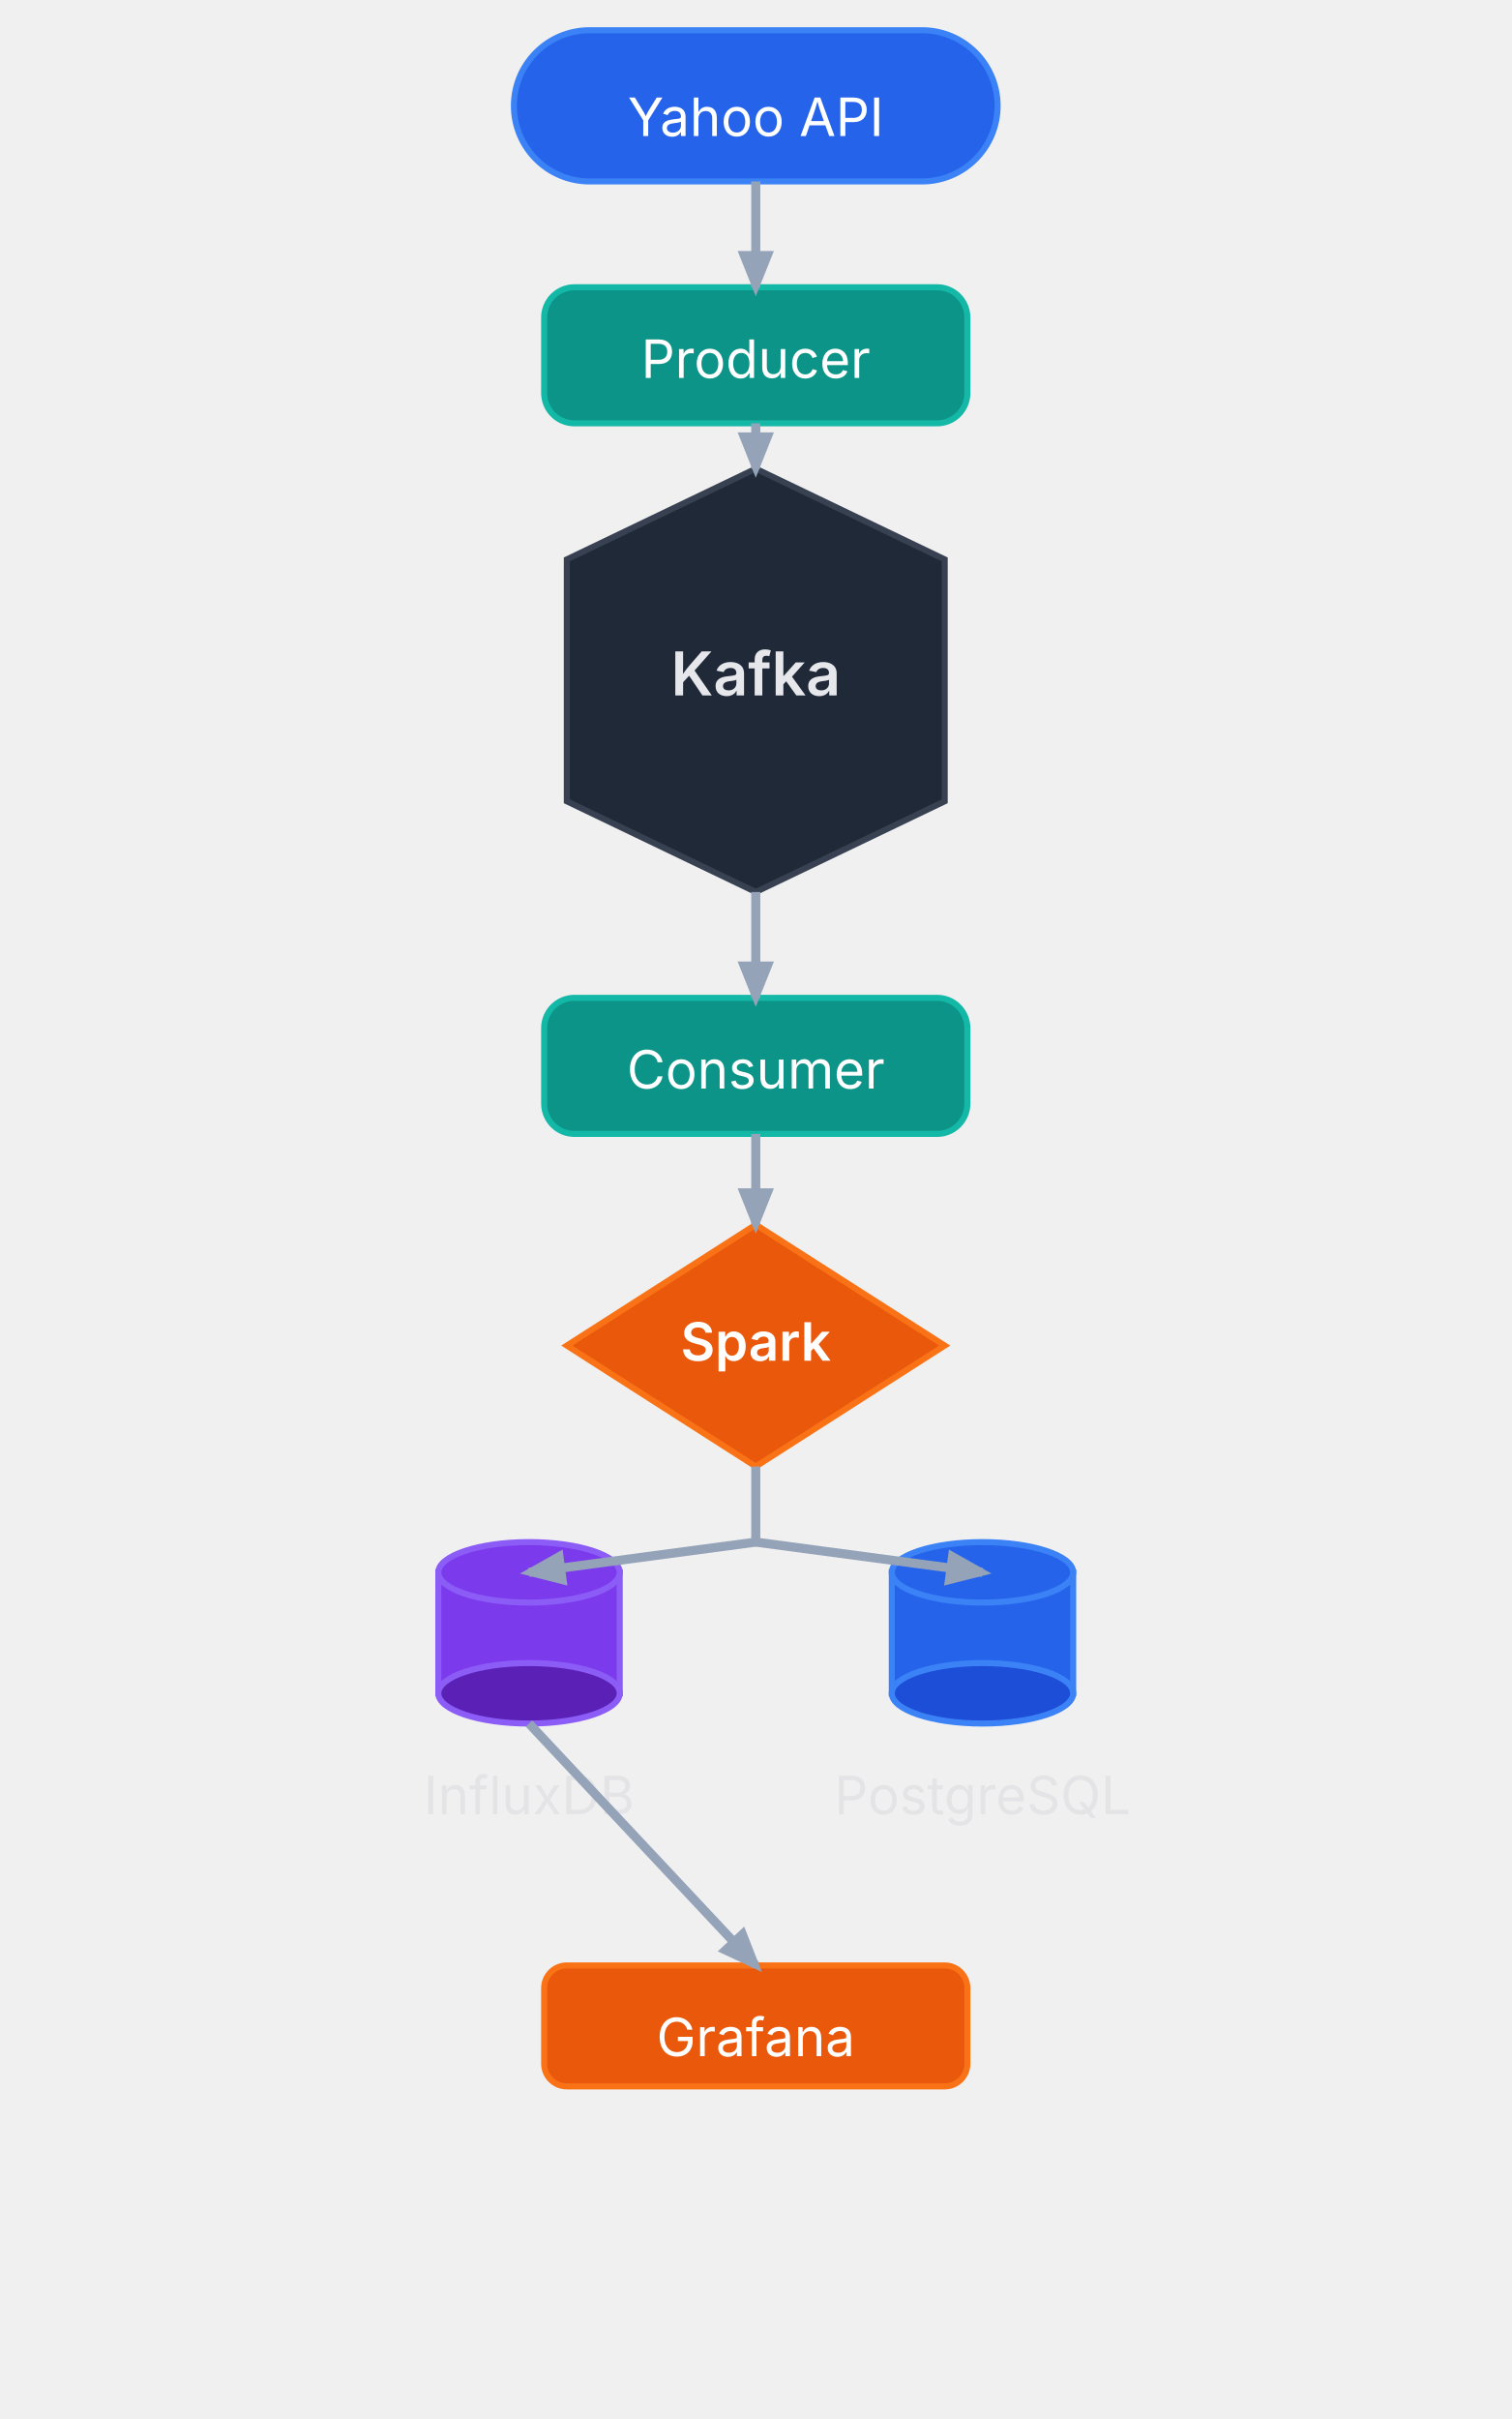
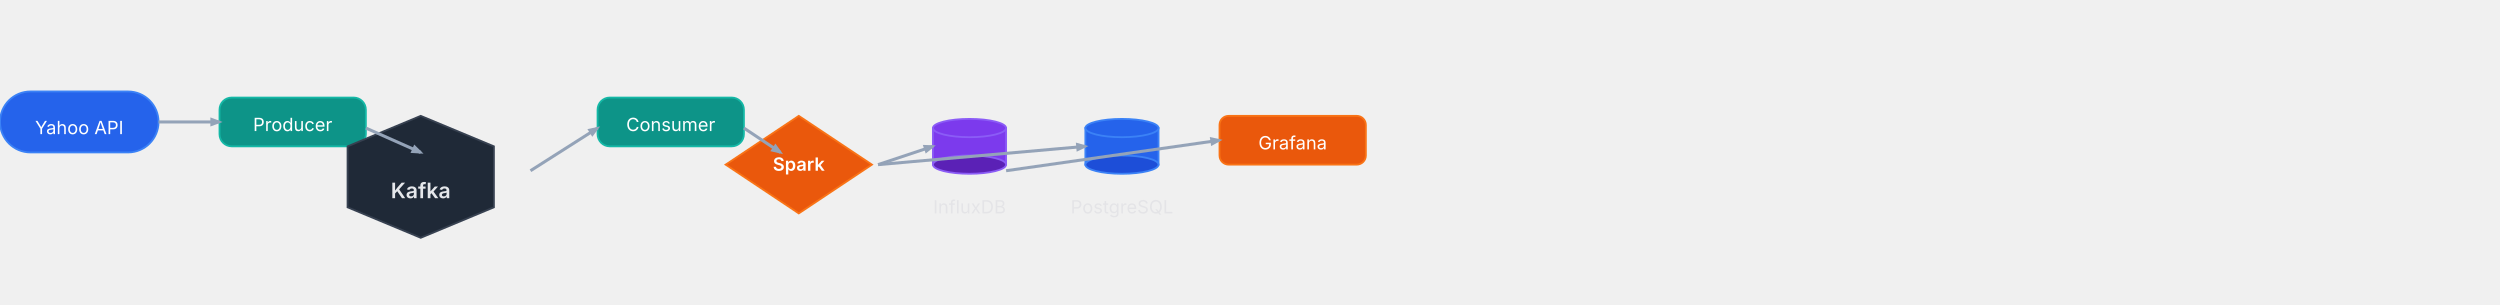
- <svg xmlns="http://www.w3.org/2000/svg" viewBox="0 0 200 320" font-family="system-ui, -apple-system, sans-serif">
+ <svg xmlns="http://www.w3.org/2000/svg" viewBox="0 0 820 100" font-family="system-ui, -apple-system, sans-serif">
  <defs>
-     <marker id="arr" markerWidth="5" markerHeight="4" refX="4" refY="2" orient="auto">
-       <path d="M0 0 L5 2 L0 4 Z" fill="#94a3b8" />
+     <marker id="arr" markerWidth="4" markerHeight="3" refX="3" refY="1.5" orient="auto">
+       <path d="M0 0 L4 1.5 L0 3 Z" fill="#94a3b8" />
    </marker>
  </defs>
-   <rect x="68" y="4" width="64" height="20" rx="10" fill="#2563eb" stroke="#3b82f6" stroke-width="0.8" />
-   <text x="100" y="18" font-size="7" fill="white" text-anchor="middle">Yahoo API</text>
-   <rect x="72" y="38" width="56" height="18" rx="4" fill="#0d9488" stroke="#14b8a6" stroke-width="0.8" />
-   <text x="100" y="50" font-size="7" fill="white" text-anchor="middle">Producer</text>
-   <path d="M100 62 L125 74 L125 106 L100 118 L75 106 L75 74 Z" fill="#1f2937" stroke="#374151" stroke-width="0.8" />
-   <text x="100" y="92" font-size="8" font-weight="600" fill="#e5e7eb" text-anchor="middle">Kafka</text>
-   <rect x="72" y="132" width="56" height="18" rx="4" fill="#0d9488" stroke="#14b8a6" stroke-width="0.8" />
-   <text x="100" y="144" font-size="7" fill="white" text-anchor="middle">Consumer</text>
-   <path d="M100 162 L125 178 L100 194 L75 178 Z" fill="#ea580c" stroke="#f97316" stroke-width="0.8" />
-   <text x="100" y="180" font-size="7" font-weight="600" fill="white" text-anchor="middle">Spark</text>
-   <path d="M58 208 L58 224 L82 224 L82 208 Z" fill="#7c3aed" stroke="#8b5cf6" stroke-width="0.8" />
-   <ellipse cx="70" cy="208" rx="12" ry="4" fill="#7c3aed" stroke="#8b5cf6" stroke-width="0.8" />
-   <ellipse cx="70" cy="224" rx="12" ry="4" fill="#5b21b6" stroke="#8b5cf6" stroke-width="0.8" />
-   <text x="70" y="240" font-size="7" fill="#e4e4e7" text-anchor="middle">InfluxDB</text>
-   <path d="M118 208 L118 224 L142 224 L142 208 Z" fill="#2563eb" stroke="#3b82f6" stroke-width="0.8" />
-   <ellipse cx="130" cy="208" rx="12" ry="4" fill="#2563eb" stroke="#3b82f6" stroke-width="0.8" />
-   <ellipse cx="130" cy="224" rx="12" ry="4" fill="#1d4ed8" stroke="#3b82f6" stroke-width="0.8" />
-   <text x="130" y="240" font-size="7" fill="#e4e4e7" text-anchor="middle">PostgreSQL</text>
-   <rect x="72" y="260" width="56" height="16" rx="3" fill="#ea580c" stroke="#f97316" stroke-width="0.8" />
-   <text x="100" y="272" font-size="7" fill="white" text-anchor="middle">Grafana</text>
-   <path d="M100 24 L100 38" stroke="#94a3b8" stroke-width="1.2" fill="none" marker-end="url(#arr)" />
-   <path d="M100 56 L100 62" stroke="#94a3b8" stroke-width="1.2" fill="none" marker-end="url(#arr)" />
-   <path d="M100 118 L100 132" stroke="#94a3b8" stroke-width="1.2" fill="none" marker-end="url(#arr)" />
-   <path d="M100 150 L100 162" stroke="#94a3b8" stroke-width="1.2" fill="none" marker-end="url(#arr)" />
-   <path d="M100 194 L100 204" stroke="#94a3b8" stroke-width="1.2" fill="none" />
-   <path d="M100 204 L70 208" stroke="#94a3b8" stroke-width="1.2" fill="none" marker-end="url(#arr)" />
-   <path d="M100 204 L130 208" stroke="#94a3b8" stroke-width="1.2" fill="none" marker-end="url(#arr)" />
-   <path d="M70 228 L100 260" stroke="#94a3b8" stroke-width="1.2" fill="none" marker-end="url(#arr)" />
+   <rect x="0" y="30" width="52" height="20" rx="10" fill="#2563eb" stroke="#3b82f6" stroke-width="0.6" />
+   <text x="26" y="44" font-size="6" fill="white" text-anchor="middle">Yahoo API</text>
+   <rect x="72" y="32" width="48" height="16" rx="4" fill="#0d9488" stroke="#14b8a6" stroke-width="0.6" />
+   <text x="96" y="43" font-size="6" fill="white" text-anchor="middle">Producer</text>
+   <path d="M138 38 L162 48 L162 68 L138 78 L114 68 L114 48 Z" fill="#1f2937" stroke="#374151" stroke-width="0.6" />
+   <text x="138" y="65" font-size="7" font-weight="600" fill="#e5e7eb" text-anchor="middle">Kafka</text>
+   <rect x="196" y="32" width="48" height="16" rx="4" fill="#0d9488" stroke="#14b8a6" stroke-width="0.6" />
+   <text x="220" y="43" font-size="6" fill="white" text-anchor="middle">Consumer</text>
+   <path d="M262 38 L286 54 L262 70 L238 54 Z" fill="#ea580c" stroke="#f97316" stroke-width="0.6" />
+   <text x="262" y="56" font-size="6" font-weight="600" fill="white" text-anchor="middle">Spark</text>
+   <path d="M306 42 L306 54 L330 54 L330 42 Z" fill="#7c3aed" stroke="#8b5cf6" stroke-width="0.6" />
+   <ellipse cx="318" cy="42" rx="12" ry="3" fill="#7c3aed" stroke="#8b5cf6" stroke-width="0.6" />
+   <ellipse cx="318" cy="54" rx="12" ry="3" fill="#5b21b6" stroke="#8b5cf6" stroke-width="0.6" />
+   <text x="318" y="70" font-size="6" fill="#e4e4e7" text-anchor="middle">InfluxDB</text>
+   <path d="M356 42 L356 54 L380 54 L380 42 Z" fill="#2563eb" stroke="#3b82f6" stroke-width="0.6" />
+   <ellipse cx="368" cy="42" rx="12" ry="3" fill="#2563eb" stroke="#3b82f6" stroke-width="0.6" />
+   <ellipse cx="368" cy="54" rx="12" ry="3" fill="#1d4ed8" stroke="#3b82f6" stroke-width="0.6" />
+   <text x="368" y="70" font-size="6" fill="#e4e4e7" text-anchor="middle">PostgreSQL</text>
+   <rect x="400" y="38" width="48" height="16" rx="3" fill="#ea580c" stroke="#f97316" stroke-width="0.6" />
+   <text x="424" y="49" font-size="6" fill="white" text-anchor="middle">Grafana</text>
+   <path d="M52 40 L72 40" stroke="#94a3b8" stroke-width="1" fill="none" marker-end="url(#arr)" />
+   <path d="M120 42 L138 50" stroke="#94a3b8" stroke-width="1" fill="none" marker-end="url(#arr)" />
+   <path d="M174 56 L196 42" stroke="#94a3b8" stroke-width="1" fill="none" marker-end="url(#arr)" />
+   <path d="M244 42 L256 50" stroke="#94a3b8" stroke-width="1" fill="none" marker-end="url(#arr)" />
+   <path d="M288 54 L306 48" stroke="#94a3b8" stroke-width="1" fill="none" marker-end="url(#arr)" />
+   <path d="M288 54 L356 48" stroke="#94a3b8" stroke-width="1" fill="none" marker-end="url(#arr)" />
+   <path d="M330 56 L400 46" stroke="#94a3b8" stroke-width="1" fill="none" marker-end="url(#arr)" />
</svg>
